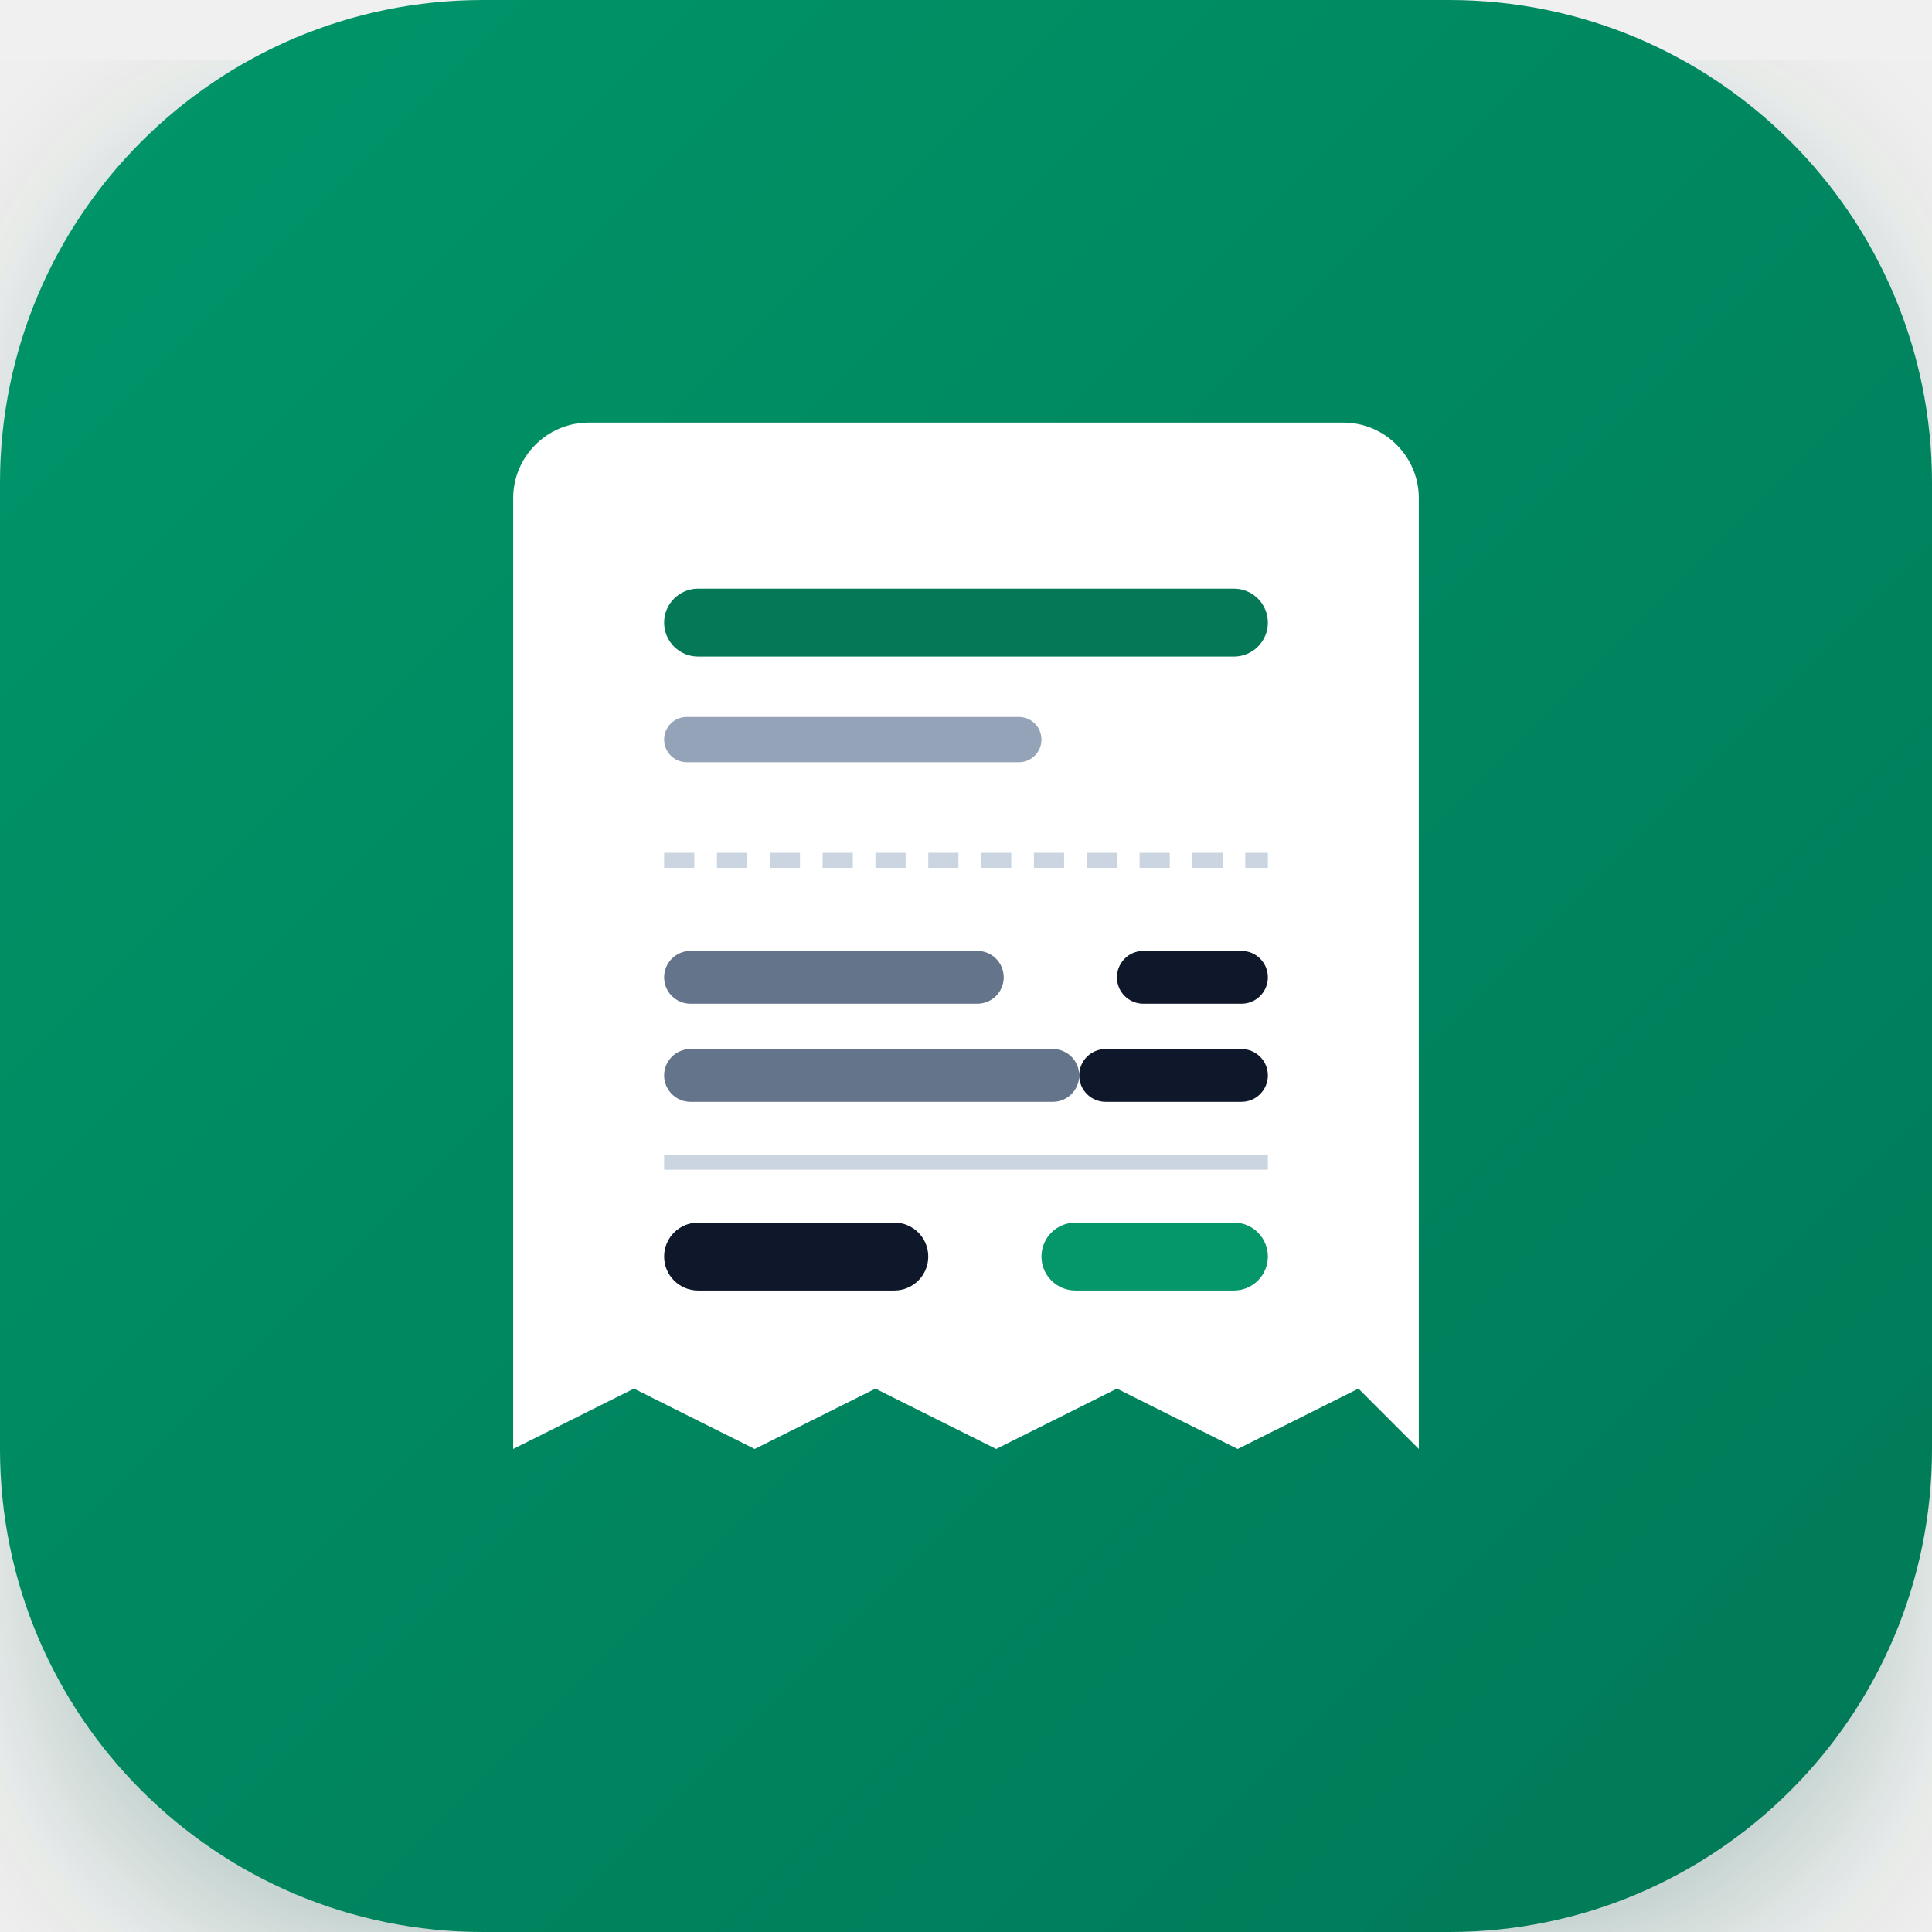
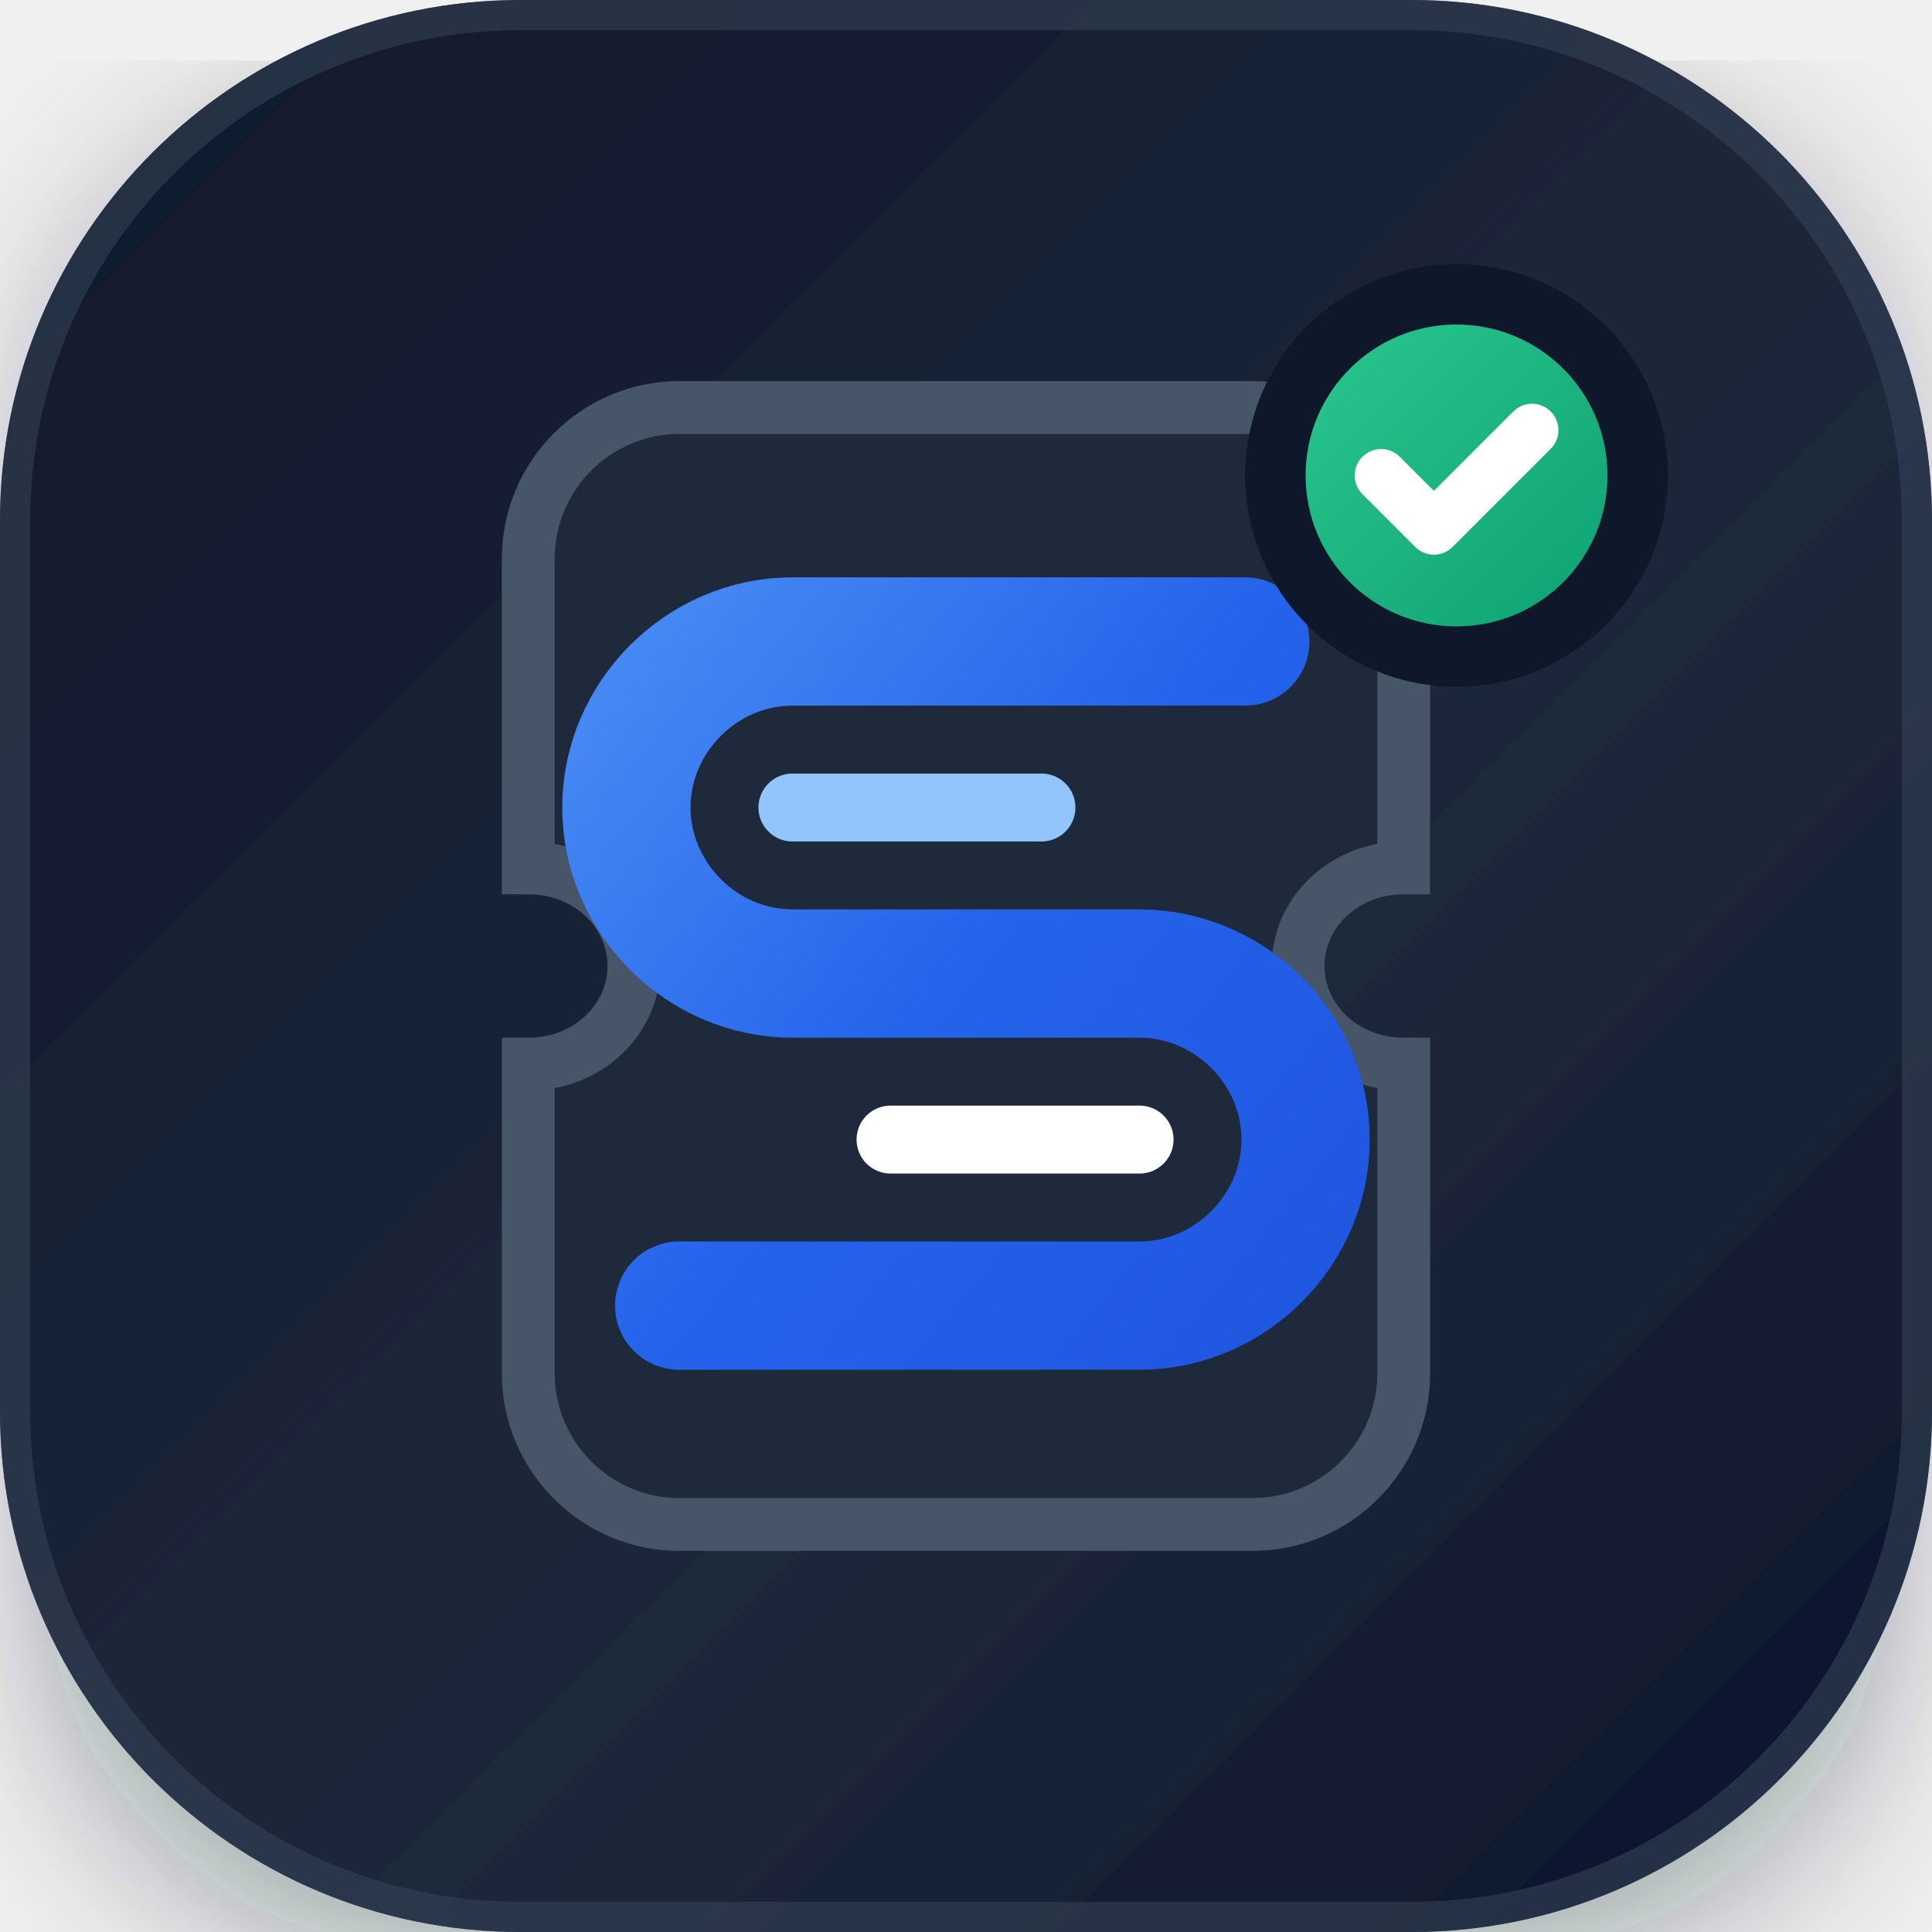
<svg xmlns="http://www.w3.org/2000/svg" viewBox="0 0 512 512" width="100%" height="100%">
  <defs>
-     <linearGradient id="grad" x1="0%" y1="0%" x2="100%" y2="100%">
-       <stop offset="0%" stop-color="#059669" />
-       <stop offset="100%" stop-color="#047857" />
+     <linearGradient id="sdBaseGrad" x1="0" y1="0" x2="512" y2="512" gradientUnits="userSpaceOnUse">
+       <stop stop-color="#0F172A" />
+       <stop offset="0.6" stop-color="#1E293B" />
+       <stop offset="1" stop-color="#0B1329" />
    </linearGradient>
-     <filter id="shadow" x="-10%" y="-10%" width="120%" height="120%">
-       <feDropShadow dx="0" dy="16" stdDeviation="24" flood-color="#064E3B" flood-opacity="0.25" />
+     <linearGradient id="sdRibbonGrad" x1="90" y1="120" x2="420" y2="390" gradientUnits="userSpaceOnUse">
+       <stop stop-color="#60A5FA" />
+       <stop offset="0.5" stop-color="#2563EB" />
+       <stop offset="1" stop-color="#1D4ED8" />
+     </linearGradient>
+     <linearGradient id="sdAccentGrad" x1="300" y1="80" x2="430" y2="210" gradientUnits="userSpaceOnUse">
+       <stop stop-color="#34D399" />
+       <stop offset="1" stop-color="#059669" />
+     </linearGradient>
+     <filter id="sdShadow" x="-10%" y="-10%" width="120%" height="120%">
+       <feDropShadow dx="0" dy="16" stdDeviation="24" flood-color="#0F172A" flood-opacity="0.35" />
    </filter>
  </defs>
-   <rect width="512" height="512" rx="128" fill="url(#grad)" filter="url(#shadow)" />
-   <path d="M156 112 C145 112 136 121 136 132 L136 384 L168 368 L200 384 L232 368 L264 384 L296 368 L328 384 L360 368 L376 384 L376 132 C376 121 367 112 356 112 Z" fill="#FFFFFF" />
-   <rect x="176" y="156" width="160" height="18" rx="9" fill="#047857" />
-   <rect x="176" y="190" width="100" height="12" rx="6" fill="#94A3B8" />
-   <line x1="176" y1="228" x2="336" y2="228" stroke="#CBD5E1" stroke-width="4" stroke-dasharray="8 6" />
-   <rect x="176" y="252" width="90" height="14" rx="7" fill="#64748B" />
-   <rect x="296" y="252" width="40" height="14" rx="7" fill="#0F172A" />
-   <rect x="176" y="278" width="110" height="14" rx="7" fill="#64748B" />
-   <rect x="286" y="278" width="50" height="14" rx="7" fill="#0F172A" />
-   <line x1="176" y1="308" x2="336" y2="308" stroke="#CBD5E1" stroke-width="4" />
-   <rect x="176" y="324" width="70" height="18" rx="9" fill="#0F172A" />
-   <rect x="276" y="324" width="60" height="18" rx="9" fill="#059669" />
+   <rect width="512" height="512" rx="138" fill="url(#sdBaseGrad)" filter="url(#sdShadow)" />
+   <rect width="504" height="504" x="4" y="4" rx="134" fill="none" stroke="#334155" stroke-width="8" opacity="0.6" />
+   <path d="M140 148 C140 126 158 108 180 108 H332 C354 108 372 126 372 148 V230 C356 230 344 242 344 256 C344 270 356 282 372 282 V364 C372 386 354 404 332 404 H180 C158 404 140 386 140 364 V282 C156 282 168 270 168 256 C168 242 156 230 140 230 Z" fill="#1E293B" stroke="#475569" stroke-width="14" />
+   <path d="M330 170 H210 C186 170 166 190 166 214 C166 238 186 258 210 258 H302 C326 258 346 278 346 302 C346 326 326 346 302 346 H180" fill="none" stroke="url(#sdRibbonGrad)" stroke-width="34" stroke-linecap="round" stroke-linejoin="round" />
+   <line x1="210" y1="214" x2="276" y2="214" stroke="#93C5FD" stroke-width="18" stroke-linecap="round" />
+   <line x1="236" y1="302" x2="302" y2="302" stroke="#FFFFFF" stroke-width="18" stroke-linecap="round" />
+   <circle cx="386" cy="126" r="48" fill="url(#sdAccentGrad)" stroke="#0F172A" stroke-width="16" />
+   <path d="M366 126 L380 140 L406 114" fill="none" stroke="#FFFFFF" stroke-width="14" stroke-linecap="round" stroke-linejoin="round" />
</svg>
